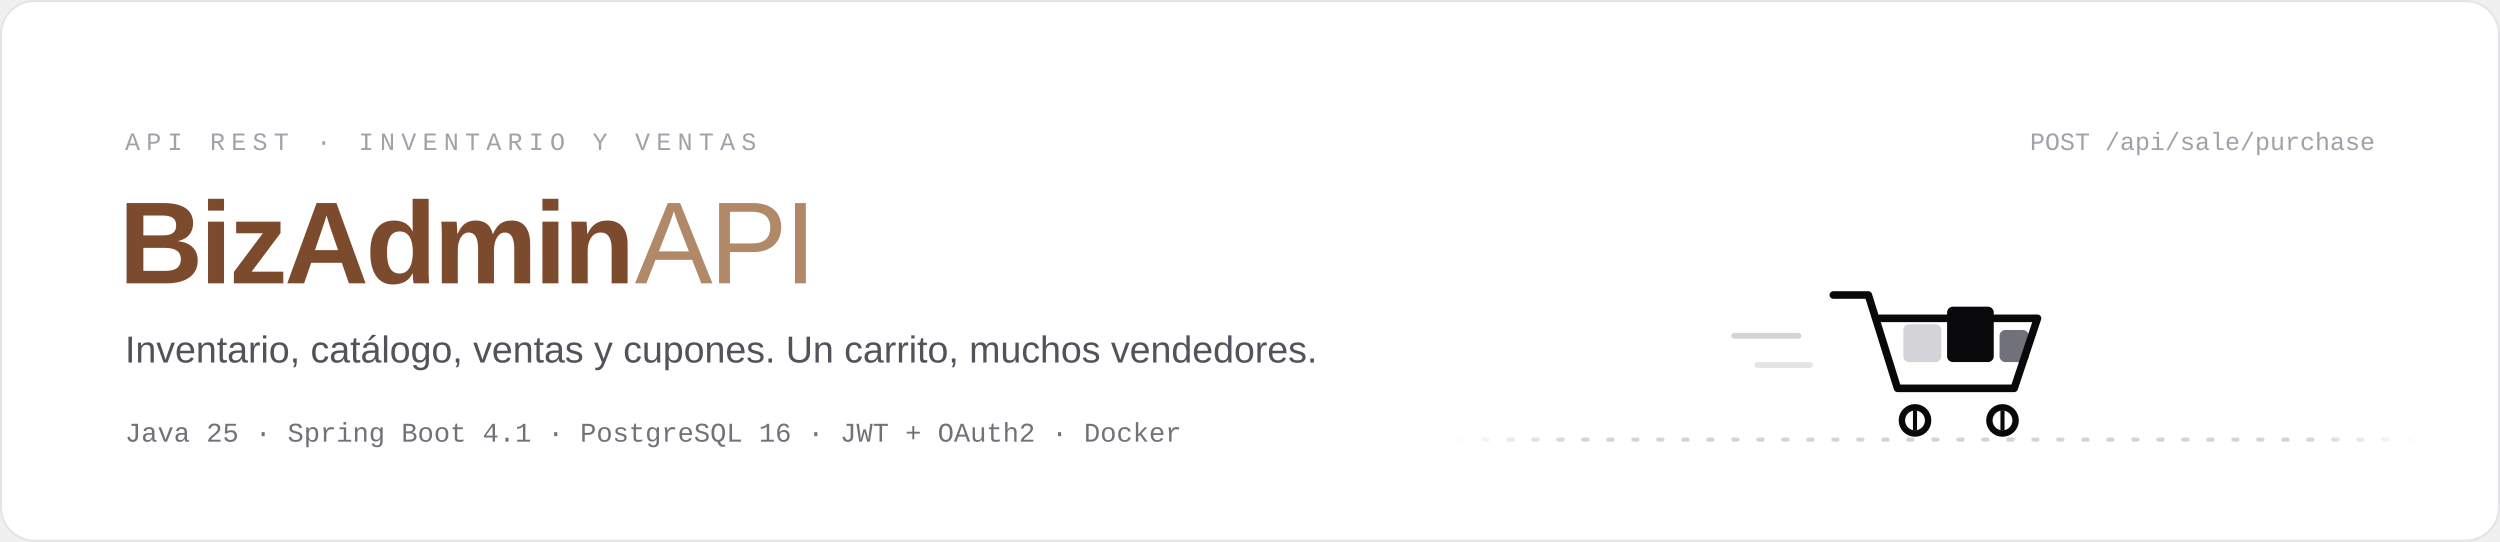
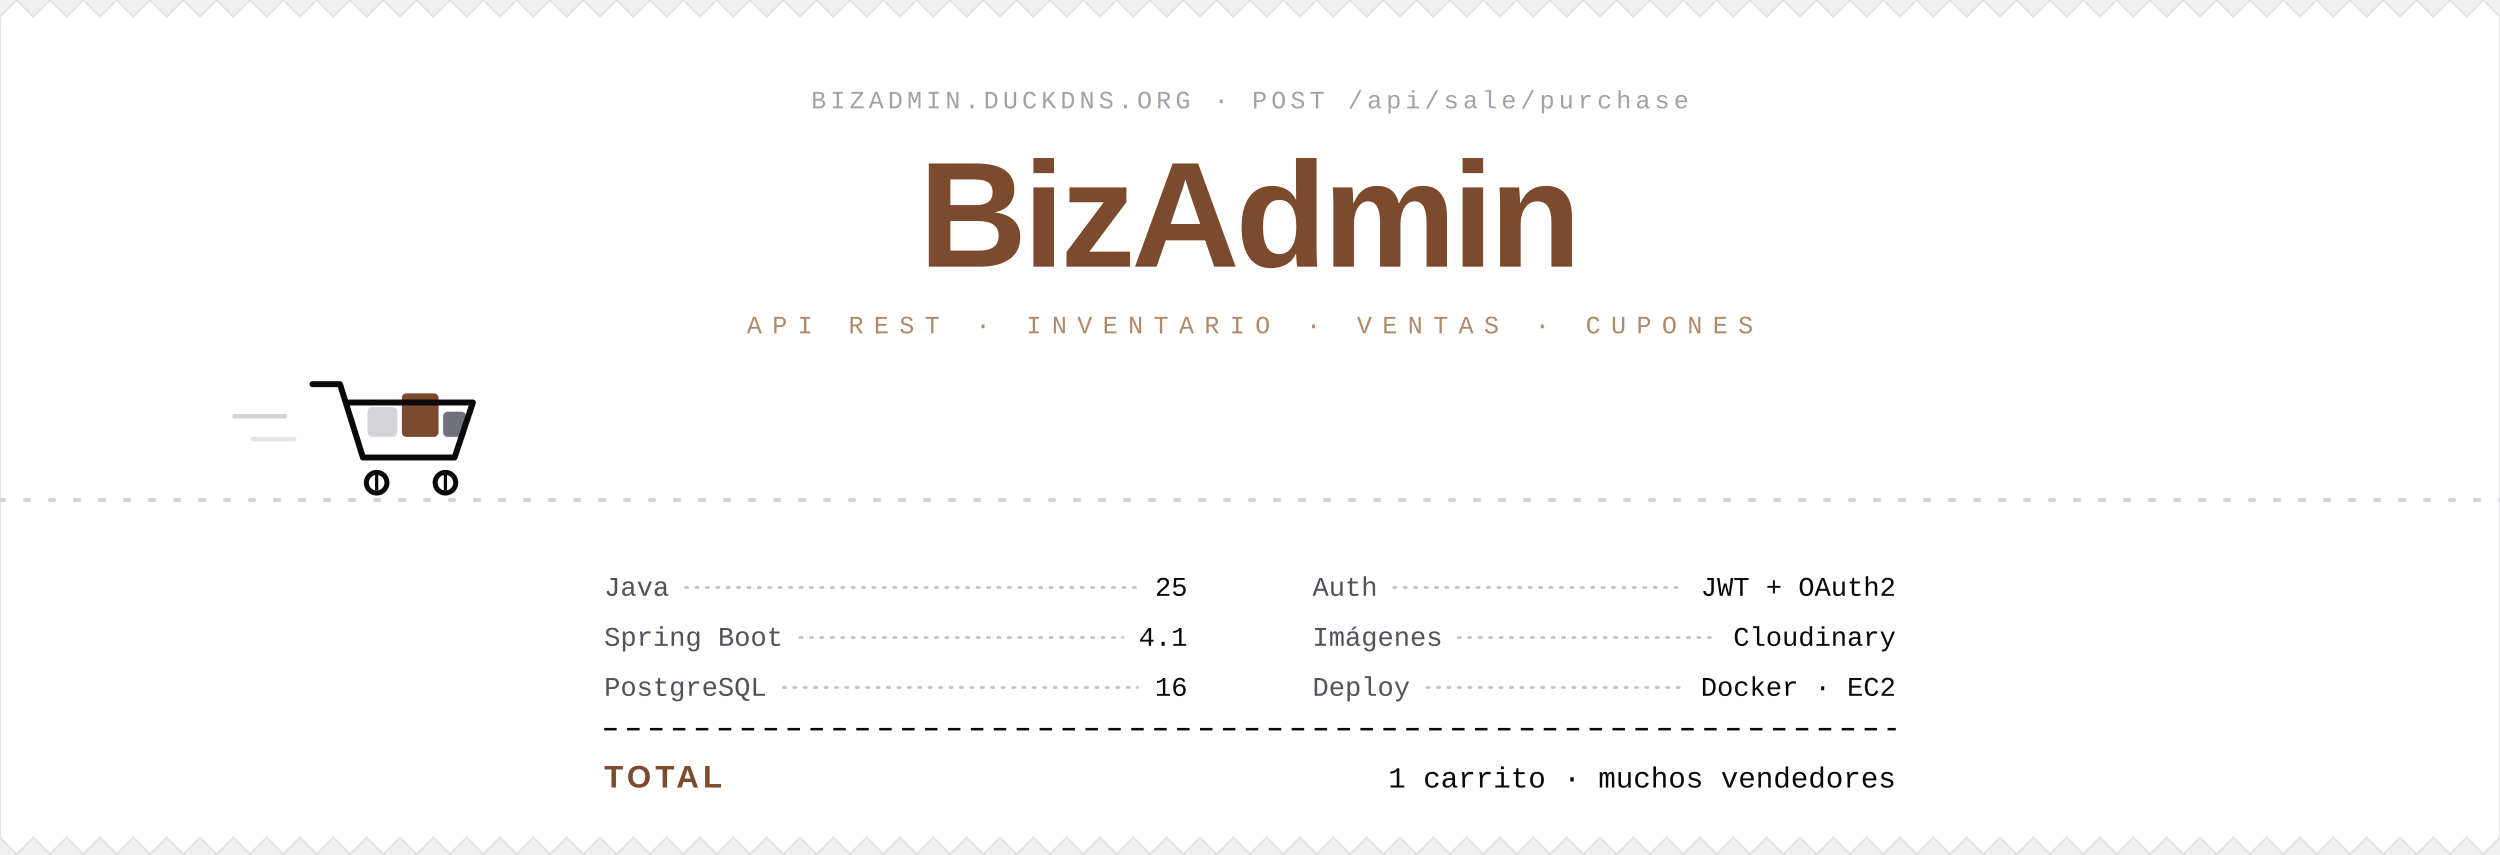
- <svg xmlns="http://www.w3.org/2000/svg" width="1200" height="260" viewBox="0 0 1200 260" role="img" aria-label="BizAdmin API: inventario, catálogo, ventas y cupones. Java 25, Spring Boot 4.1, PostgreSQL 16, JWT + OAuth2, Docker.">
+ <svg xmlns="http://www.w3.org/2000/svg" width="1200" height="410" viewBox="0 0 1200 410" role="img" aria-label="Ticket de BizAdmin API (bizadmin.duckdns.org, POST /api/sale/purchase): inventario, catálogo, ventas y cupones. Java 25, Spring Boot 4.1, PostgreSQL 16, JWT + OAuth2, Cloudinary, Docker en EC2. Total: un carrito, muchos vendedores.">
  <style>
    .sans { font-family: 'Segoe UI', -apple-system, BlinkMacSystemFont, 'Helvetica Neue', Arial, sans-serif; }
    .mono { font-family: ui-monospace, SFMono-Regular, Consolas, 'Liberation Mono', Menlo, monospace; }
-     /* Liviano: solo transform. El carrito avanza en un sentido y las ruedas giran. */
-     .cart  { animation: go 3.6s linear -1.8s infinite; }
+     .item { font-size: 13px; fill: #52525b; }
+     .val  { fill: #09090b; }
+     .lead { stroke: #c4c4c8; stroke-width: 1.4; stroke-dasharray: 1 4; stroke-linecap: round; }
+     /* Liviano: solo transform. El carrito cruza el ticket y las ruedas giran. */
+     .cart  { animation: go 7s linear -2.4s infinite; }
    .wheel { transform-box: fill-box; transform-origin: center; animation: spin 0.6s linear infinite; }
-     @keyframes go   { from { transform: translateX(-300px); } to { transform: translateX(290px); } }
+     @keyframes go   { from { transform: translateX(-310px); } to { transform: translateX(1110px); } }
    @keyframes spin { to { transform: rotate(360deg); } }
    @media (prefers-reduced-motion: reduce) { .cart, .wheel { animation: none; } }
  </style>
  <defs>
-     <clipPath id="track">
-       <rect x="700" y="90" width="460" height="140" />
+     <clipPath id="c">
+       <path d="M0 8 L8 0 L16 8 L24 0 L32 8 L40 0 L48 8 L56 0 L64 8 L72 0 L80 8 L88 0 L96 8 L104 0 L112 8 L120 0 L128 8 L136 0 L144 8 L152 0 L160 8 L168 0 L176 8 L184 0 L192 8 L200 0 L208 8 L216 0 L224 8 L232 0 L240 8 L248 0 L256 8 L264 0 L272 8 L280 0 L288 8 L296 0 L304 8 L312 0 L320 8 L328 0 L336 8 L344 0 L352 8 L360 0 L368 8 L376 0 L384 8 L392 0 L400 8 L408 0 L416 8 L424 0 L432 8 L440 0 L448 8 L456 0 L464 8 L472 0 L480 8 L488 0 L496 8 L504 0 L512 8 L520 0 L528 8 L536 0 L544 8 L552 0 L560 8 L568 0 L576 8 L584 0 L592 8 L600 0 L608 8 L616 0 L624 8 L632 0 L640 8 L648 0 L656 8 L664 0 L672 8 L680 0 L688 8 L696 0 L704 8 L712 0 L720 8 L728 0 L736 8 L744 0 L752 8 L760 0 L768 8 L776 0 L784 8 L792 0 L800 8 L808 0 L816 8 L824 0 L832 8 L840 0 L848 8 L856 0 L864 8 L872 0 L880 8 L888 0 L896 8 L904 0 L912 8 L920 0 L928 8 L936 0 L944 8 L952 0 L960 8 L968 0 L976 8 L984 0 L992 8 L1000 0 L1008 8 L1016 0 L1024 8 L1032 0 L1040 8 L1048 0 L1056 8 L1064 0 L1072 8 L1080 0 L1088 8 L1096 0 L1104 8 L1112 0 L1120 8 L1128 0 L1136 8 L1144 0 L1152 8 L1160 0 L1168 8 L1176 0 L1184 8 L1192 0 L1200 8 L1200 8 L1200 402 L1192 410 L1184 402 L1176 410 L1168 402 L1160 410 L1152 402 L1144 410 L1136 402 L1128 410 L1120 402 L1112 410 L1104 402 L1096 410 L1088 402 L1080 410 L1072 402 L1064 410 L1056 402 L1048 410 L1040 402 L1032 410 L1024 402 L1016 410 L1008 402 L1000 410 L992 402 L984 410 L976 402 L968 410 L960 402 L952 410 L944 402 L936 410 L928 402 L920 410 L912 402 L904 410 L896 402 L888 410 L880 402 L872 410 L864 402 L856 410 L848 402 L840 410 L832 402 L824 410 L816 402 L808 410 L800 402 L792 410 L784 402 L776 410 L768 402 L760 410 L752 402 L744 410 L736 402 L728 410 L720 402 L712 410 L704 402 L696 410 L688 402 L680 410 L672 402 L664 410 L656 402 L648 410 L640 402 L632 410 L624 402 L616 410 L608 402 L600 410 L592 402 L584 410 L576 402 L568 410 L560 402 L552 410 L544 402 L536 410 L528 402 L520 410 L512 402 L504 410 L496 402 L488 410 L480 402 L472 410 L464 402 L456 410 L448 402 L440 410 L432 402 L424 410 L416 402 L408 410 L400 402 L392 410 L384 402 L376 410 L368 402 L360 410 L352 402 L344 410 L336 402 L328 410 L320 402 L312 410 L304 402 L296 410 L288 402 L280 410 L272 402 L264 410 L256 402 L248 410 L240 402 L232 410 L224 402 L216 410 L208 402 L200 410 L192 402 L184 410 L176 402 L168 410 L160 402 L152 410 L144 402 L136 410 L128 402 L120 410 L112 402 L104 410 L96 402 L88 410 L80 402 L72 410 L64 402 L56 410 L48 402 L40 410 L32 402 L24 410 L16 402 L8 410 L0 402 Z" />
    </clipPath>
-     <linearGradient id="fade" x1="0" y1="0" x2="1" y2="0">
-       <stop offset="0" stop-color="#ffffff" stop-opacity="1" />
-       <stop offset="0.12" stop-color="#ffffff" stop-opacity="0" />
-       <stop offset="0.88" stop-color="#ffffff" stop-opacity="0" />
-       <stop offset="1" stop-color="#ffffff" stop-opacity="1" />
-     </linearGradient>
  </defs>
-   <rect x="0.5" y="0.5" width="1199" height="259" rx="16" fill="#ffffff" stroke="#e4e4e7" />
-   <text x="60" y="72" class="mono" font-size="12" letter-spacing="3" fill="#a1a1aa">API REST  ·  INVENTARIO Y VENTAS</text>
-   <text x="57" y="136" class="sans" font-size="56" font-weight="700" letter-spacing="-1.5" fill="#7c4a2d">BizAdmin<tspan font-weight="300" fill="#b08968"> API</tspan>
-   </text>
-   <text x="60" y="174" class="sans" font-size="18" fill="#52525b">Inventario, catálogo, ventas y cupones. Un carrito, muchos vendedores.</text>
-   <text x="60" y="212" class="mono" font-size="13" fill="#71717a">Java 25  ·  Spring Boot 4.1  ·  PostgreSQL 16  ·  JWT + OAuth2  ·  Docker</text>
-   <text x="1140" y="72" text-anchor="end" class="mono" font-size="12" fill="#a1a1aa">POST /api/sale/purchase</text>
-   <g clip-path="url(#track)">
-     <line x1="700" y1="211" x2="1160" y2="211" stroke="#d4d4d8" stroke-width="2" stroke-dasharray="2 10" stroke-linecap="round" />
-     <g transform="translate(880 136)">
+   <path d="M0 8 L8 0 L16 8 L24 0 L32 8 L40 0 L48 8 L56 0 L64 8 L72 0 L80 8 L88 0 L96 8 L104 0 L112 8 L120 0 L128 8 L136 0 L144 8 L152 0 L160 8 L168 0 L176 8 L184 0 L192 8 L200 0 L208 8 L216 0 L224 8 L232 0 L240 8 L248 0 L256 8 L264 0 L272 8 L280 0 L288 8 L296 0 L304 8 L312 0 L320 8 L328 0 L336 8 L344 0 L352 8 L360 0 L368 8 L376 0 L384 8 L392 0 L400 8 L408 0 L416 8 L424 0 L432 8 L440 0 L448 8 L456 0 L464 8 L472 0 L480 8 L488 0 L496 8 L504 0 L512 8 L520 0 L528 8 L536 0 L544 8 L552 0 L560 8 L568 0 L576 8 L584 0 L592 8 L600 0 L608 8 L616 0 L624 8 L632 0 L640 8 L648 0 L656 8 L664 0 L672 8 L680 0 L688 8 L696 0 L704 8 L712 0 L720 8 L728 0 L736 8 L744 0 L752 8 L760 0 L768 8 L776 0 L784 8 L792 0 L800 8 L808 0 L816 8 L824 0 L832 8 L840 0 L848 8 L856 0 L864 8 L872 0 L880 8 L888 0 L896 8 L904 0 L912 8 L920 0 L928 8 L936 0 L944 8 L952 0 L960 8 L968 0 L976 8 L984 0 L992 8 L1000 0 L1008 8 L1016 0 L1024 8 L1032 0 L1040 8 L1048 0 L1056 8 L1064 0 L1072 8 L1080 0 L1088 8 L1096 0 L1104 8 L1112 0 L1120 8 L1128 0 L1136 8 L1144 0 L1152 8 L1160 0 L1168 8 L1176 0 L1184 8 L1192 0 L1200 8 L1200 8 L1200 402 L1192 410 L1184 402 L1176 410 L1168 402 L1160 410 L1152 402 L1144 410 L1136 402 L1128 410 L1120 402 L1112 410 L1104 402 L1096 410 L1088 402 L1080 410 L1072 402 L1064 410 L1056 402 L1048 410 L1040 402 L1032 410 L1024 402 L1016 410 L1008 402 L1000 410 L992 402 L984 410 L976 402 L968 410 L960 402 L952 410 L944 402 L936 410 L928 402 L920 410 L912 402 L904 410 L896 402 L888 410 L880 402 L872 410 L864 402 L856 410 L848 402 L840 410 L832 402 L824 410 L816 402 L808 410 L800 402 L792 410 L784 402 L776 410 L768 402 L760 410 L752 402 L744 410 L736 402 L728 410 L720 402 L712 410 L704 402 L696 410 L688 402 L680 410 L672 402 L664 410 L656 402 L648 410 L640 402 L632 410 L624 402 L616 410 L608 402 L600 410 L592 402 L584 410 L576 402 L568 410 L560 402 L552 410 L544 402 L536 410 L528 402 L520 410 L512 402 L504 410 L496 402 L488 410 L480 402 L472 410 L464 402 L456 410 L448 402 L440 410 L432 402 L424 410 L416 402 L408 410 L400 402 L392 410 L384 402 L376 410 L368 402 L360 410 L352 402 L344 410 L336 402 L328 410 L320 402 L312 410 L304 402 L296 410 L288 402 L280 410 L272 402 L264 410 L256 402 L248 410 L240 402 L232 410 L224 402 L216 410 L208 402 L200 410 L192 402 L184 410 L176 402 L168 410 L160 402 L152 410 L144 402 L136 410 L128 402 L120 410 L112 402 L104 410 L96 402 L88 410 L80 402 L72 410 L64 402 L56 410 L48 402 L40 410 L32 402 L24 410 L16 402 L8 410 L0 402 Z" fill="#ffffff" stroke="#e4e4e7" />
+   <text x="600" y="52" text-anchor="middle" class="mono" font-size="12" letter-spacing="2" fill="#a1a1aa">BIZADMIN.DUCKDNS.ORG  ·  POST /api/sale/purchase</text>
+   <text x="600" y="128" text-anchor="middle" class="sans" font-size="72" font-weight="800" letter-spacing="-2" fill="#7c4a2d">BizAdmin</text>
+   <text x="600" y="160" text-anchor="middle" class="mono" font-size="12" letter-spacing="5" fill="#b08968">API REST  ·  INVENTARIO  ·  VENTAS  ·  CUPONES</text>
+   <g clip-path="url(#c)">
+     <line x1="0" y1="240" x2="1200" y2="240" stroke="#d4d4d8" stroke-width="2" stroke-dasharray="2 10" stroke-linecap="round" />
+     <g transform="translate(150 180)">
      <g class="cart">
-         <g transform="scale(1.4)">
+         <g transform="scale(1.1)">
          <line x1="-34" y1="18" x2="-12" y2="18" stroke="#d4d4d8" stroke-width="2" stroke-linecap="round" />
          <line x1="-26" y1="28" x2="-8" y2="28" stroke="#e4e4e7" stroke-width="2" stroke-linecap="round" />
          <rect x="24" y="14" width="13" height="13" rx="2" fill="#d4d4d8" />
-           <rect x="39" y="8" width="16" height="19" rx="2" fill="#09090b" />
+           <rect x="39" y="8" width="16" height="19" rx="2" fill="#7c4a2d" />
          <rect x="57" y="16" width="10" height="11" rx="2" fill="#71717a" />
          <path d="M0 4h12l10 32h40l8-24H16" fill="none" stroke="#09090b" stroke-width="2.6" stroke-linejoin="round" stroke-linecap="round" />
          <g class="wheel">
            <circle cx="28" cy="47" r="4.5" fill="#ffffff" stroke="#09090b" stroke-width="2.2" />
            <line x1="28" y1="43.5" x2="28" y2="50.5" stroke="#09090b" stroke-width="1.4" />
          </g>
          <g class="wheel">
            <circle cx="58" cy="47" r="4.5" fill="#ffffff" stroke="#09090b" stroke-width="2.2" />
            <line x1="58" y1="43.5" x2="58" y2="50.5" stroke="#09090b" stroke-width="1.4" />
          </g>
        </g>
      </g>
    </g>
-     <rect x="700" y="90" width="460" height="140" fill="url(#fade)" />
  </g>
+   <text x="290" y="286" class="mono item">Java</text>
+   <line x1="329" y1="282" x2="546" y2="282" class="lead" />
+   <text x="570" y="286" text-anchor="end" class="mono item val">25</text>
+   <text x="630" y="286" class="mono item">Auth</text>
+   <line x1="669" y1="282" x2="808" y2="282" class="lead" />
+   <text x="910" y="286" text-anchor="end" class="mono item val">JWT + OAuth2</text>
+   <text x="290" y="310" class="mono item">Spring Boot</text>
+   <line x1="384" y1="306" x2="539" y2="306" class="lead" />
+   <text x="570" y="310" text-anchor="end" class="mono item val">4.1</text>
+   <text x="630" y="310" class="mono item">Imágenes</text>
+   <line x1="700" y1="306" x2="824" y2="306" class="lead" />
+   <text x="910" y="310" text-anchor="end" class="mono item val">Cloudinary</text>
+   <text x="290" y="334" class="mono item">PostgreSQL</text>
+   <line x1="376" y1="330" x2="546" y2="330" class="lead" />
+   <text x="570" y="334" text-anchor="end" class="mono item val">16</text>
+   <text x="630" y="334" class="mono item">Deploy</text>
+   <line x1="685" y1="330" x2="808" y2="330" class="lead" />
+   <text x="910" y="334" text-anchor="end" class="mono item val">Docker · EC2</text>
+   <line x1="290" y1="350" x2="910" y2="350" stroke="#09090b" stroke-width="1.2" stroke-dasharray="6 5" />
+   <text x="290" y="378" class="sans" font-size="15" font-weight="800" letter-spacing="2" fill="#7c4a2d">TOTAL</text>
+   <text x="910" y="378" text-anchor="end" class="mono" font-size="14" fill="#09090b">1 carrito  ·  muchos vendedores</text>
</svg>
